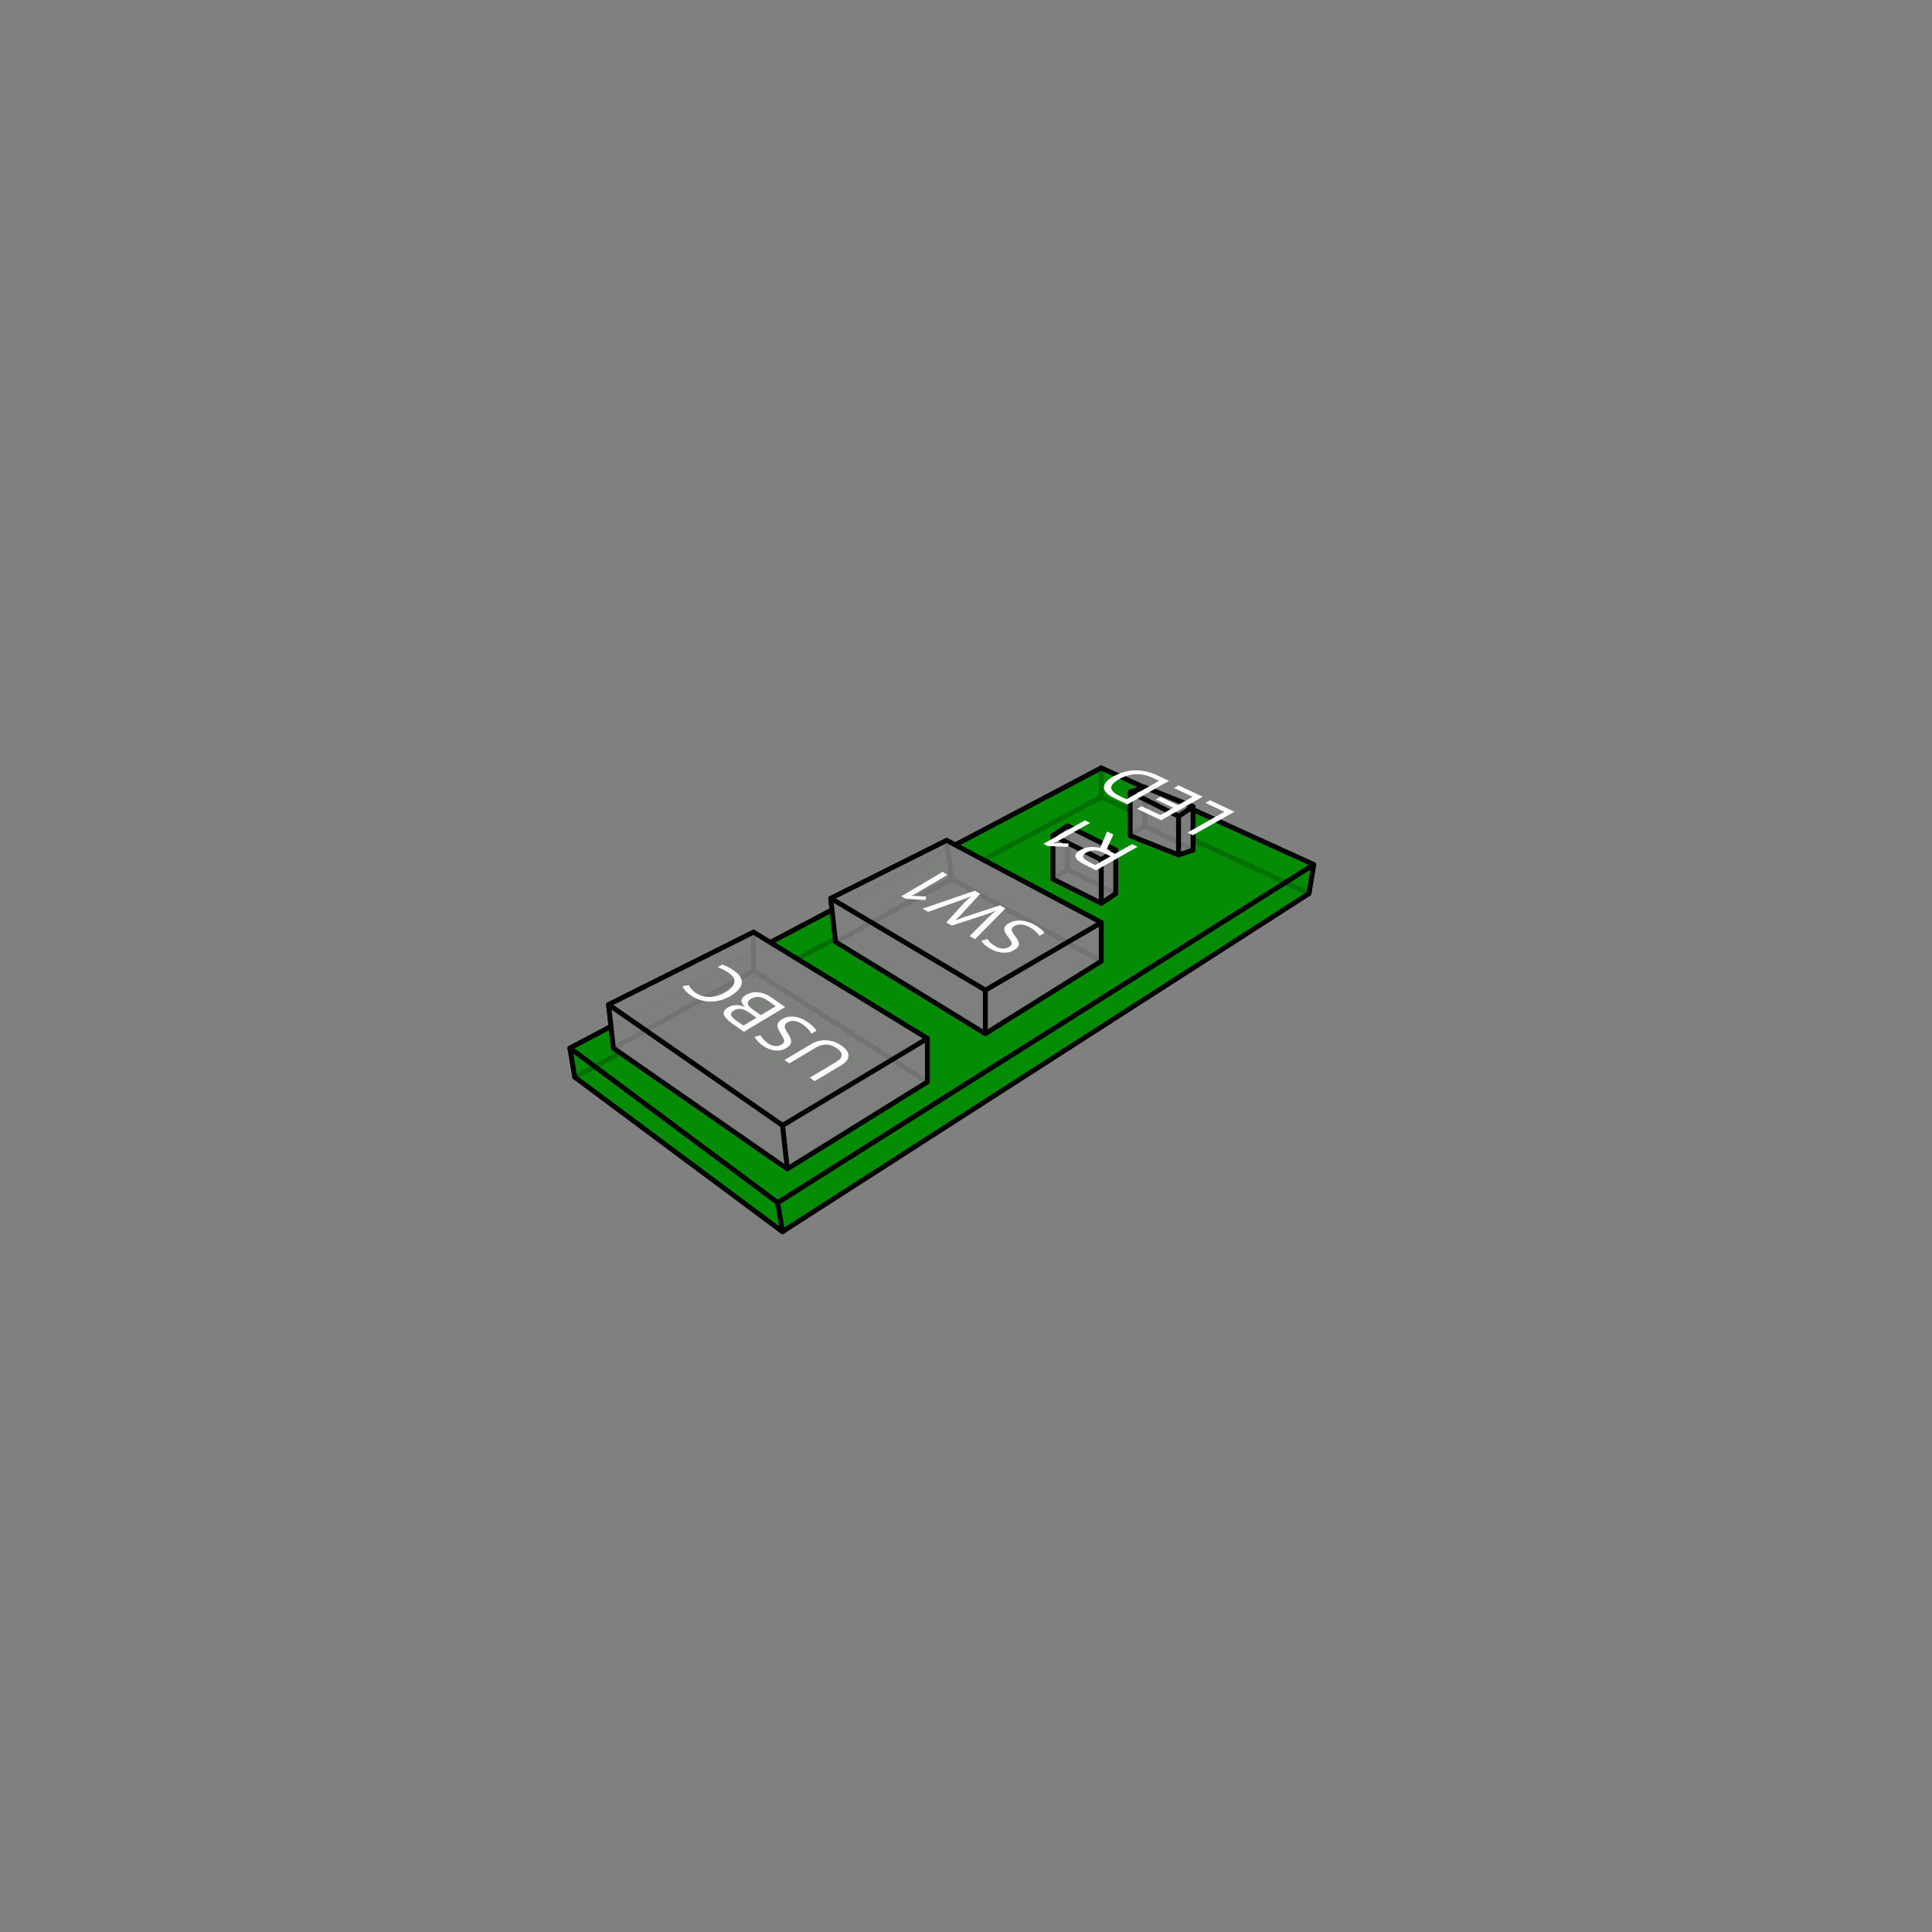
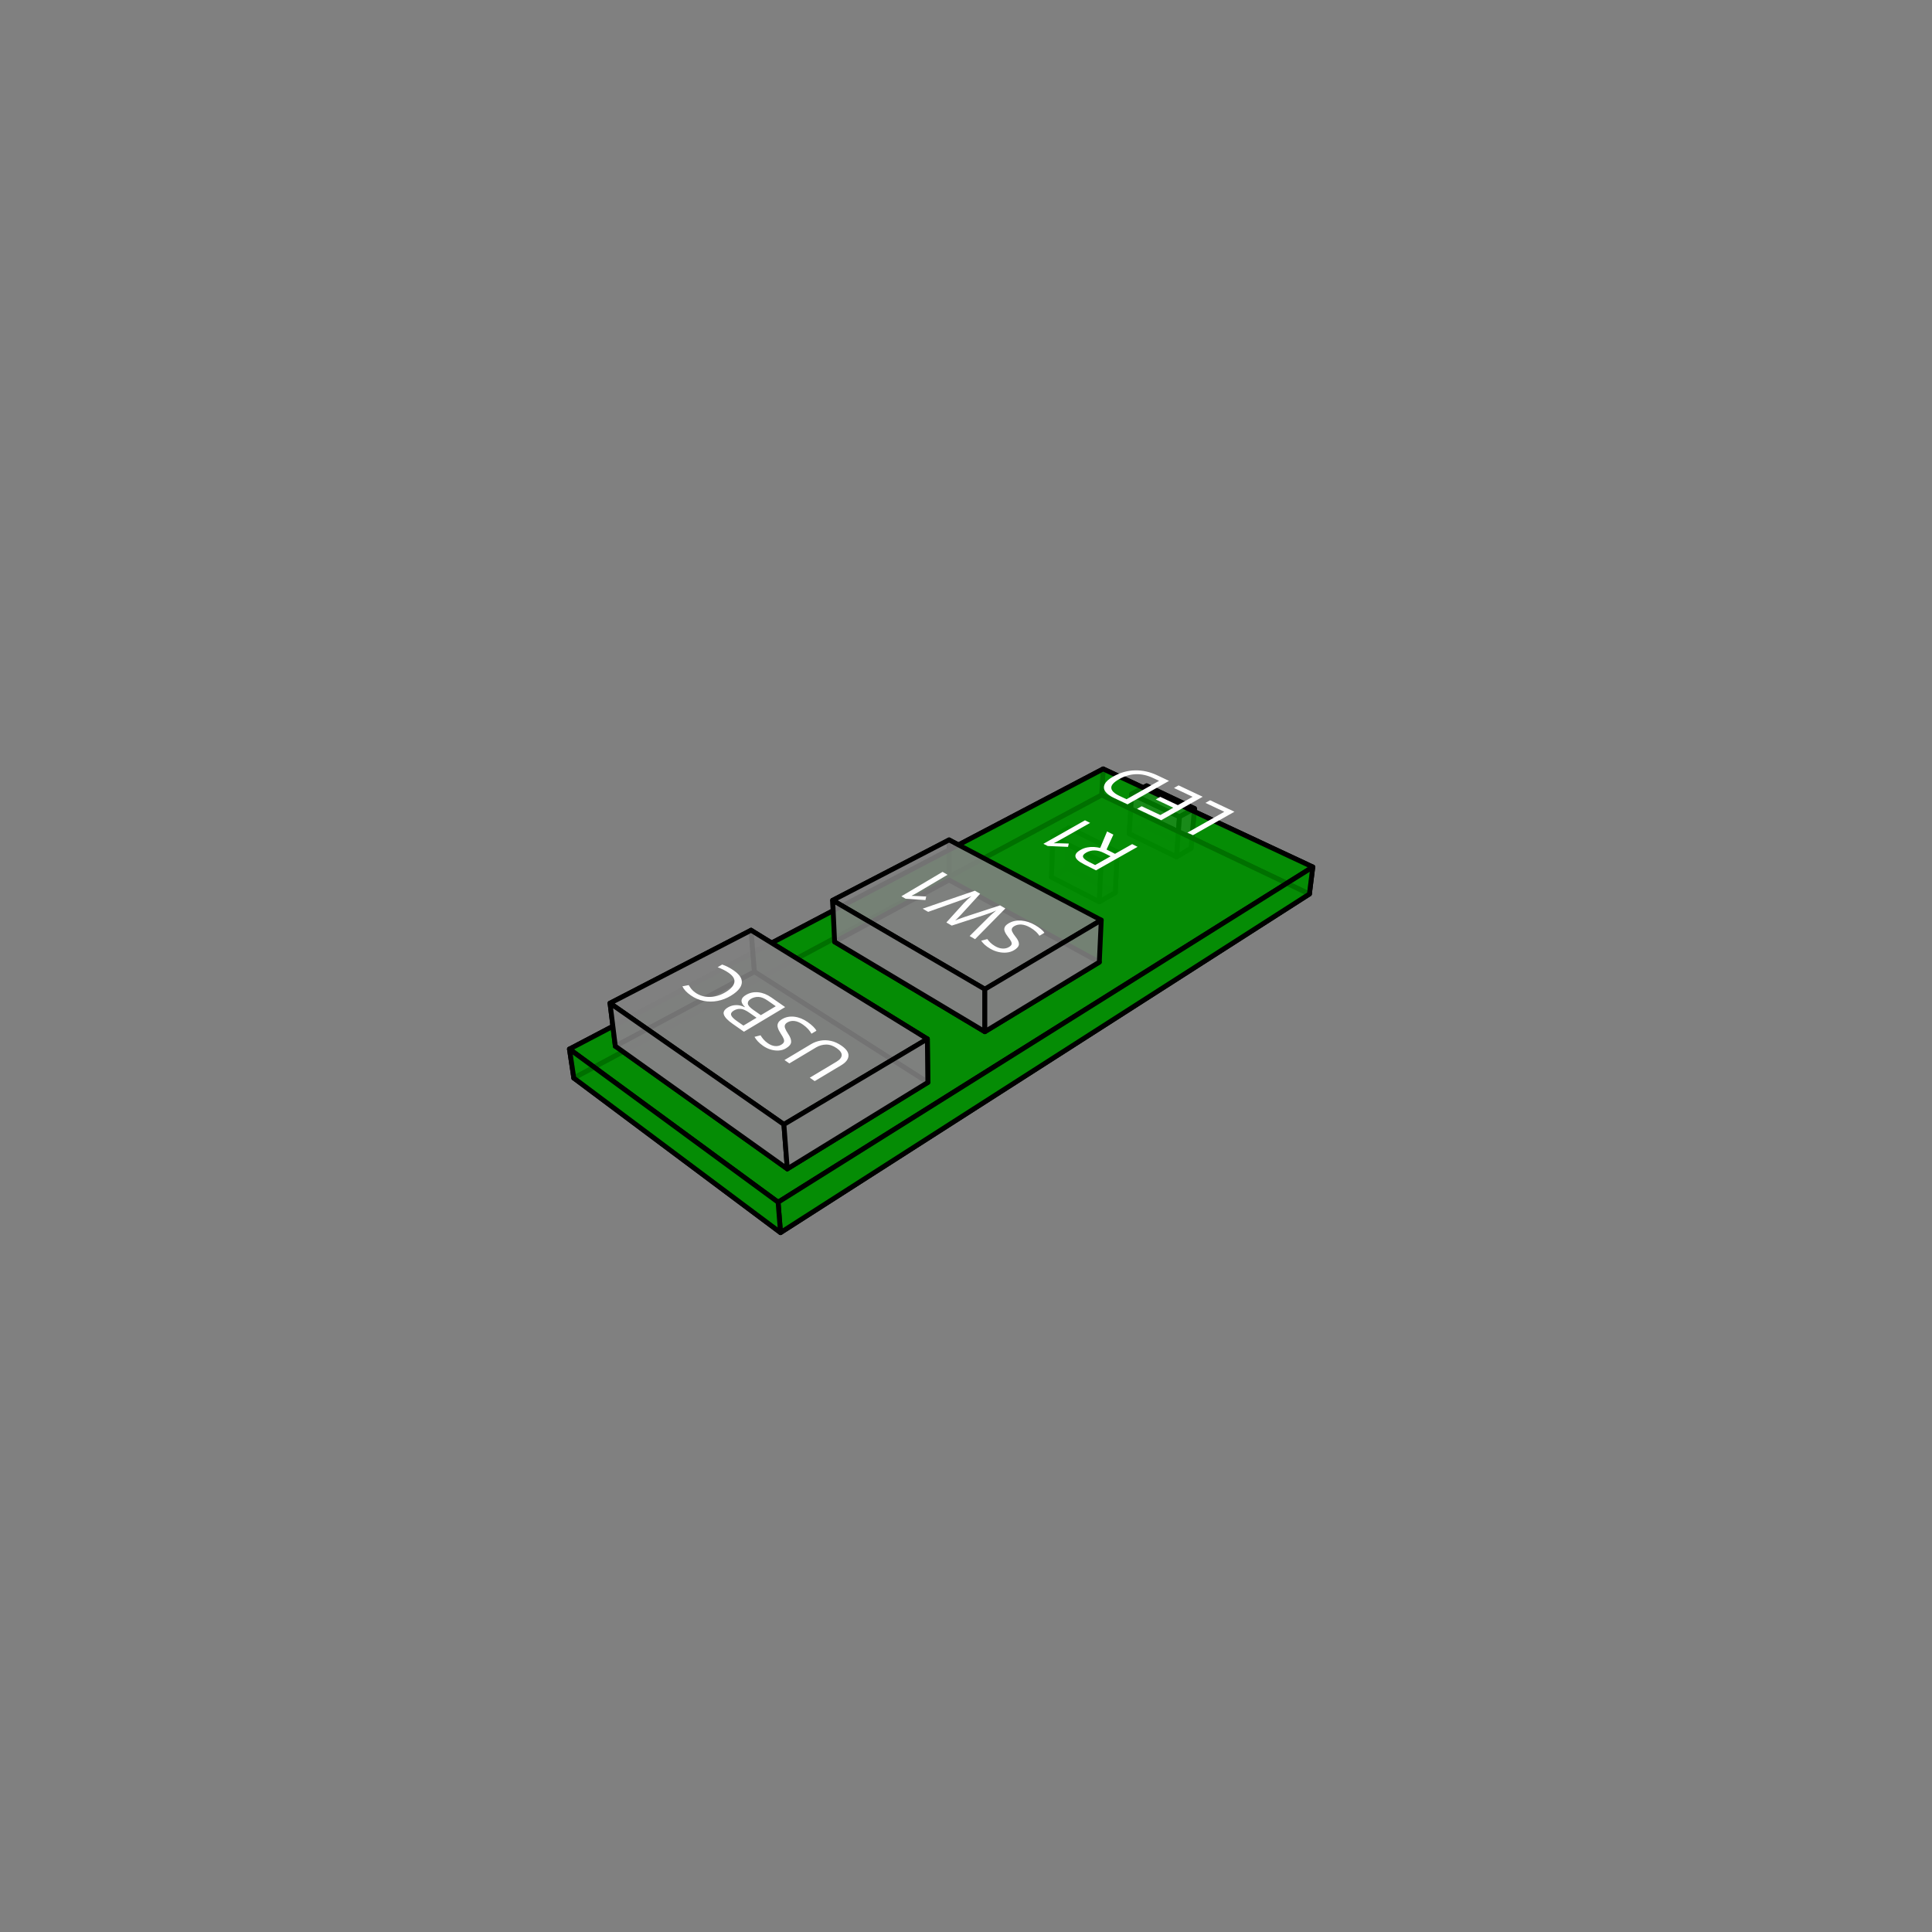
<svg xmlns="http://www.w3.org/2000/svg" width="400" height="400" viewBox="-200 -200 400 400">
  <rect x="-200" y="-200" width="400" height="400" fill="gray" />
  <g stroke="#000" stroke-width="1" stroke-linecap="round" stroke-linejoin="round">
-     <polygon fill="rgba(0,140,0,0.8)" points="71,-15 72,-21 28,-41 28,-35" />
-     <polygon fill="rgba(0,140,0,0.8)" points="-38,55 -81,23 28,-35 71,-15" />
-     <polygon fill="rgba(0,140,0,0.8)" points="-81,23 -82,17 28,-41 28,-35" />
-     <polygon fill="rgba(0,140,0,0.8)" points="-38,55 -39,49 72,-21 71,-15" />
-     <polygon fill="rgba(0,140,0,0.8)" points="-39,49 -82,17 28,-41 72,-21" />
-     <polygon fill="rgba(128,128,128,0.9)" points="47,-24 47,-33 37,-37 37,-29" />
-     <polygon fill="rgba(128,128,128,0.9)" points="44,-23 34,-27 37,-29 47,-24" />
-     <polygon fill="rgba(128,128,128,0.9)" points="34,-27 34,-36 37,-37 37,-29" />
-     <polygon fill="rgba(128,128,128,0.9)" points="44,-23 44,-31 47,-33 47,-24" />
-     <polygon fill="rgba(128,128,128,0.9)" points="44,-31 34,-36 37,-37 47,-33" />
-     <polygon fill="rgba(128,128,128,0.9)" points="44,-23 34,-27 34,-36 44,-31" />
-     <polygon fill="rgba(128,128,128,0.9)" points="31,-15 31,-24 21,-29 21,-20" />
-     <polygon fill="rgba(128,128,128,0.9)" points="28,-13 18,-18 21,-20 31,-15" />
-     <polygon fill="rgba(128,128,128,0.9)" points="18,-18 18,-27 21,-29 21,-20" />
-     <polygon fill="rgba(128,128,128,0.9)" points="28,-13 28,-22 31,-24 31,-15" />
-     <polygon fill="rgba(128,128,128,0.9)" points="28,-22 18,-27 21,-29 31,-24" />
-     <polygon fill="rgba(128,128,128,0.9)" points="28,-13 18,-18 18,-27 28,-22" />
-     <polygon fill="rgba(128,128,128,0.9)" points="28,-1 28,-9 -4,-26 -3,-18" />
-     <polygon fill="rgba(128,128,128,0.9)" points="4,14 -27,-5 -3,-18 28,-1" />
-     <polygon fill="rgba(128,128,128,0.9)" points="-27,-5 -28,-14 -4,-26 -3,-18" />
-     <polygon fill="rgba(128,128,128,0.9)" points="4,14 4,5 28,-9 28,-1" />
-     <polygon fill="rgba(128,128,128,0.9)" points="4,5 -28,-14 -4,-26 28,-9" />
-     <polygon fill="rgba(128,128,128,0.9)" points="4,14 -27,-5 -28,-14 4,5" />
-     <polygon fill="rgba(128,128,128,0.9)" points="-8,24 -8,15 -44,-7 -44,1" />
-     <polygon fill="rgba(128,128,128,0.9)" points="-37,42 -73,17 -44,1 -8,24" />
-     <polygon fill="rgba(128,128,128,0.9)" points="-73,17 -74,8 -44,-7 -44,1" />
-     <polygon fill="rgba(128,128,128,0.9)" points="-37,42 -38,33 -8,15 -8,24" />
-     <polygon fill="rgba(128,128,128,0.9)" points="-38,33 -74,8 -44,-7 -8,15" />
-     <polygon fill="rgba(128,128,128,0.9)" points="-37,42 -73,17 -74,8 -38,33" />
-     <polygon fill="rgba(0,140,0,0.8)" points="-38,55 -81,23 -82,17 -39,49" />
+     <polygon fill="rgba(0,140,0,0.8)" points="71.1,-14.9 71.8,-20.5 28.4,-40.8 28.1,-35.4" />
+     <polygon fill="rgba(128,128,128,0.9)" points="33.8,-27.4 34.3,-35.6 37.4,-37.3 36.9,-29.1" />
+     <polygon fill="rgba(128,128,128,0.9)" points="43.6,-22.6 33.8,-27.4 36.9,-29.1 46.6,-24.4" />
+     <polygon fill="rgba(128,128,128,0.9)" points="46.6,-24.4 47.3,-32.6 37.4,-37.3 36.9,-29.1" />
+     <polygon fill="rgba(128,128,128,0.9)" points="43.6,-22.6 33.8,-27.4 34.3,-35.6 44.2,-30.9" />
+     <polygon fill="rgba(128,128,128,0.9)" points="44.2,-30.9 34.3,-35.6 37.4,-37.3 47.3,-32.6" />
+     <polygon fill="rgba(128,128,128,0.9)" points="43.6,-22.6 44.2,-30.9 47.3,-32.6 46.6,-24.4" />
+     <polygon fill="rgba(128,128,128,0.9)" points="17.7,-18.4 18,-26.7 21.3,-28.6 21,-20.3" />
+     <polygon fill="rgba(128,128,128,0.9)" points="27.6,-13.3 17.7,-18.4 21,-20.3 30.9,-15.2" />
+     <polygon fill="rgba(0,140,0,0.8)" points="-81.2,23.2 -82.1,17.2 28.4,-40.8 28.1,-35.4" />
+     <polygon fill="rgba(128,128,128,0.9)" points="30.9,-15.2 31.3,-23.6 21.3,-28.6 21,-20.3" />
+     <polygon fill="rgba(128,128,128,0.9)" points="27.6,-13.3 17.7,-18.4 18,-26.7 28,-21.7" />
+     <polygon fill="rgba(128,128,128,0.9)" points="28,-21.7 18,-26.7 21.3,-28.6 31.3,-23.6" />
+     <polygon fill="rgba(128,128,128,0.9)" points="27.6,-13.3 28,-21.7 31.3,-23.6 30.9,-15.2" />
+     <polygon fill="rgba(128,128,128,0.9)" points="-27.2,-5 -27.6,-13.6 -3.5,-26.1 -3.5,-17.8" />
+     <polygon fill="rgba(128,128,128,0.9)" points="27.6,-0.8 28,-9.5 -3.5,-26.1 -3.5,-17.8" />
+     <polygon fill="rgba(0,140,0,0.8)" points="-38.4,55.2 -81.2,23.2 28.1,-35.4 71.1,-14.9" />
+     <polygon fill="rgba(0,140,0,0.8)" points="-38.9,48.9 -82.1,17.2 28.4,-40.8 71.8,-20.5" />
+     <polygon fill="rgba(128,128,128,0.9)" points="3.9,13.6 -27.2,-5 -3.5,-17.8 27.6,-0.8" />
+     <polygon fill="rgba(128,128,128,0.9)" points="3.9,4.8 -27.6,-13.6 -3.5,-26.1 28,-9.5" />
+     <polygon fill="rgba(128,128,128,0.9)" points="3.9,13.6 -27.2,-5 -27.6,-13.6 3.9,4.8" />
+     <polygon fill="rgba(128,128,128,0.9)" points="3.9,13.6 3.9,4.8 28,-9.5 27.6,-0.8" />
+     <polygon fill="rgba(0,140,0,0.8)" points="-38.4,55.2 -38.9,48.9 71.8,-20.5 71.1,-14.9" />
+     <polygon fill="rgba(128,128,128,0.9)" points="-72.6,16.6 -73.7,7.7 -44.5,-7.4 -43.8,1.2" />
+     <polygon fill="rgba(128,128,128,0.9)" points="-7.9,24.1 -8,15.1 -44.5,-7.4 -43.8,1.2" />
+     <polygon fill="rgba(128,128,128,0.9)" points="-37,42 -72.6,16.6 -43.8,1.2 -7.9,24.1" />
+     <polygon fill="rgba(128,128,128,0.9)" points="-37.7,32.8 -73.7,7.7 -44.5,-7.4 -8,15.1" />
+     <polygon fill="rgba(0,140,0,0.8)" points="-38.4,55.2 -81.2,23.2 -82.1,17.2 -38.9,48.9" />
+     <polygon fill="rgba(128,128,128,0.9)" points="-37,42 -72.6,16.6 -73.7,7.7 -37.7,32.8" />
+     <polygon fill="rgba(128,128,128,0.9)" points="-37,42 -37.7,32.8 -8,15.1 -7.9,24.1" />
  </g>
  <g font-family="sans-serif" font-size="14" text-anchor="middle" dominant-baseline="central" transform="matrix(-0.8131931 -0.5676814 0.8526841 -0.5101891 -40.98355 12.03907)">
    <text x="0" y="0" fill="white">USBC</text>
  </g>
  <g font-family="sans-serif" font-size="14" text-anchor="middle" dominant-baseline="central" transform="matrix(-0.8954357 -0.4224389 0.8593533 -0.4858114 40.78101 -34.08101)">
    <text x="0" y="0" fill="white">LED</text>
  </g>
  <g font-family="sans-serif" font-size="14" text-anchor="middle" dominant-baseline="central" transform="matrix(-0.8563993 -0.4987652 0.852937 -0.5047738 0.2102568 -11.09953)">
    <text x="0" y="0" fill="white">SW1</text>
  </g>
  <g font-family="sans-serif" font-size="14" text-anchor="middle" dominant-baseline="central" transform="matrix(-0.8843437 -0.4459195 0.8608113 -0.4866357 24.66032 -25.15015)">
    <text x="0" y="0" fill="white">R1</text>
  </g>
</svg>
